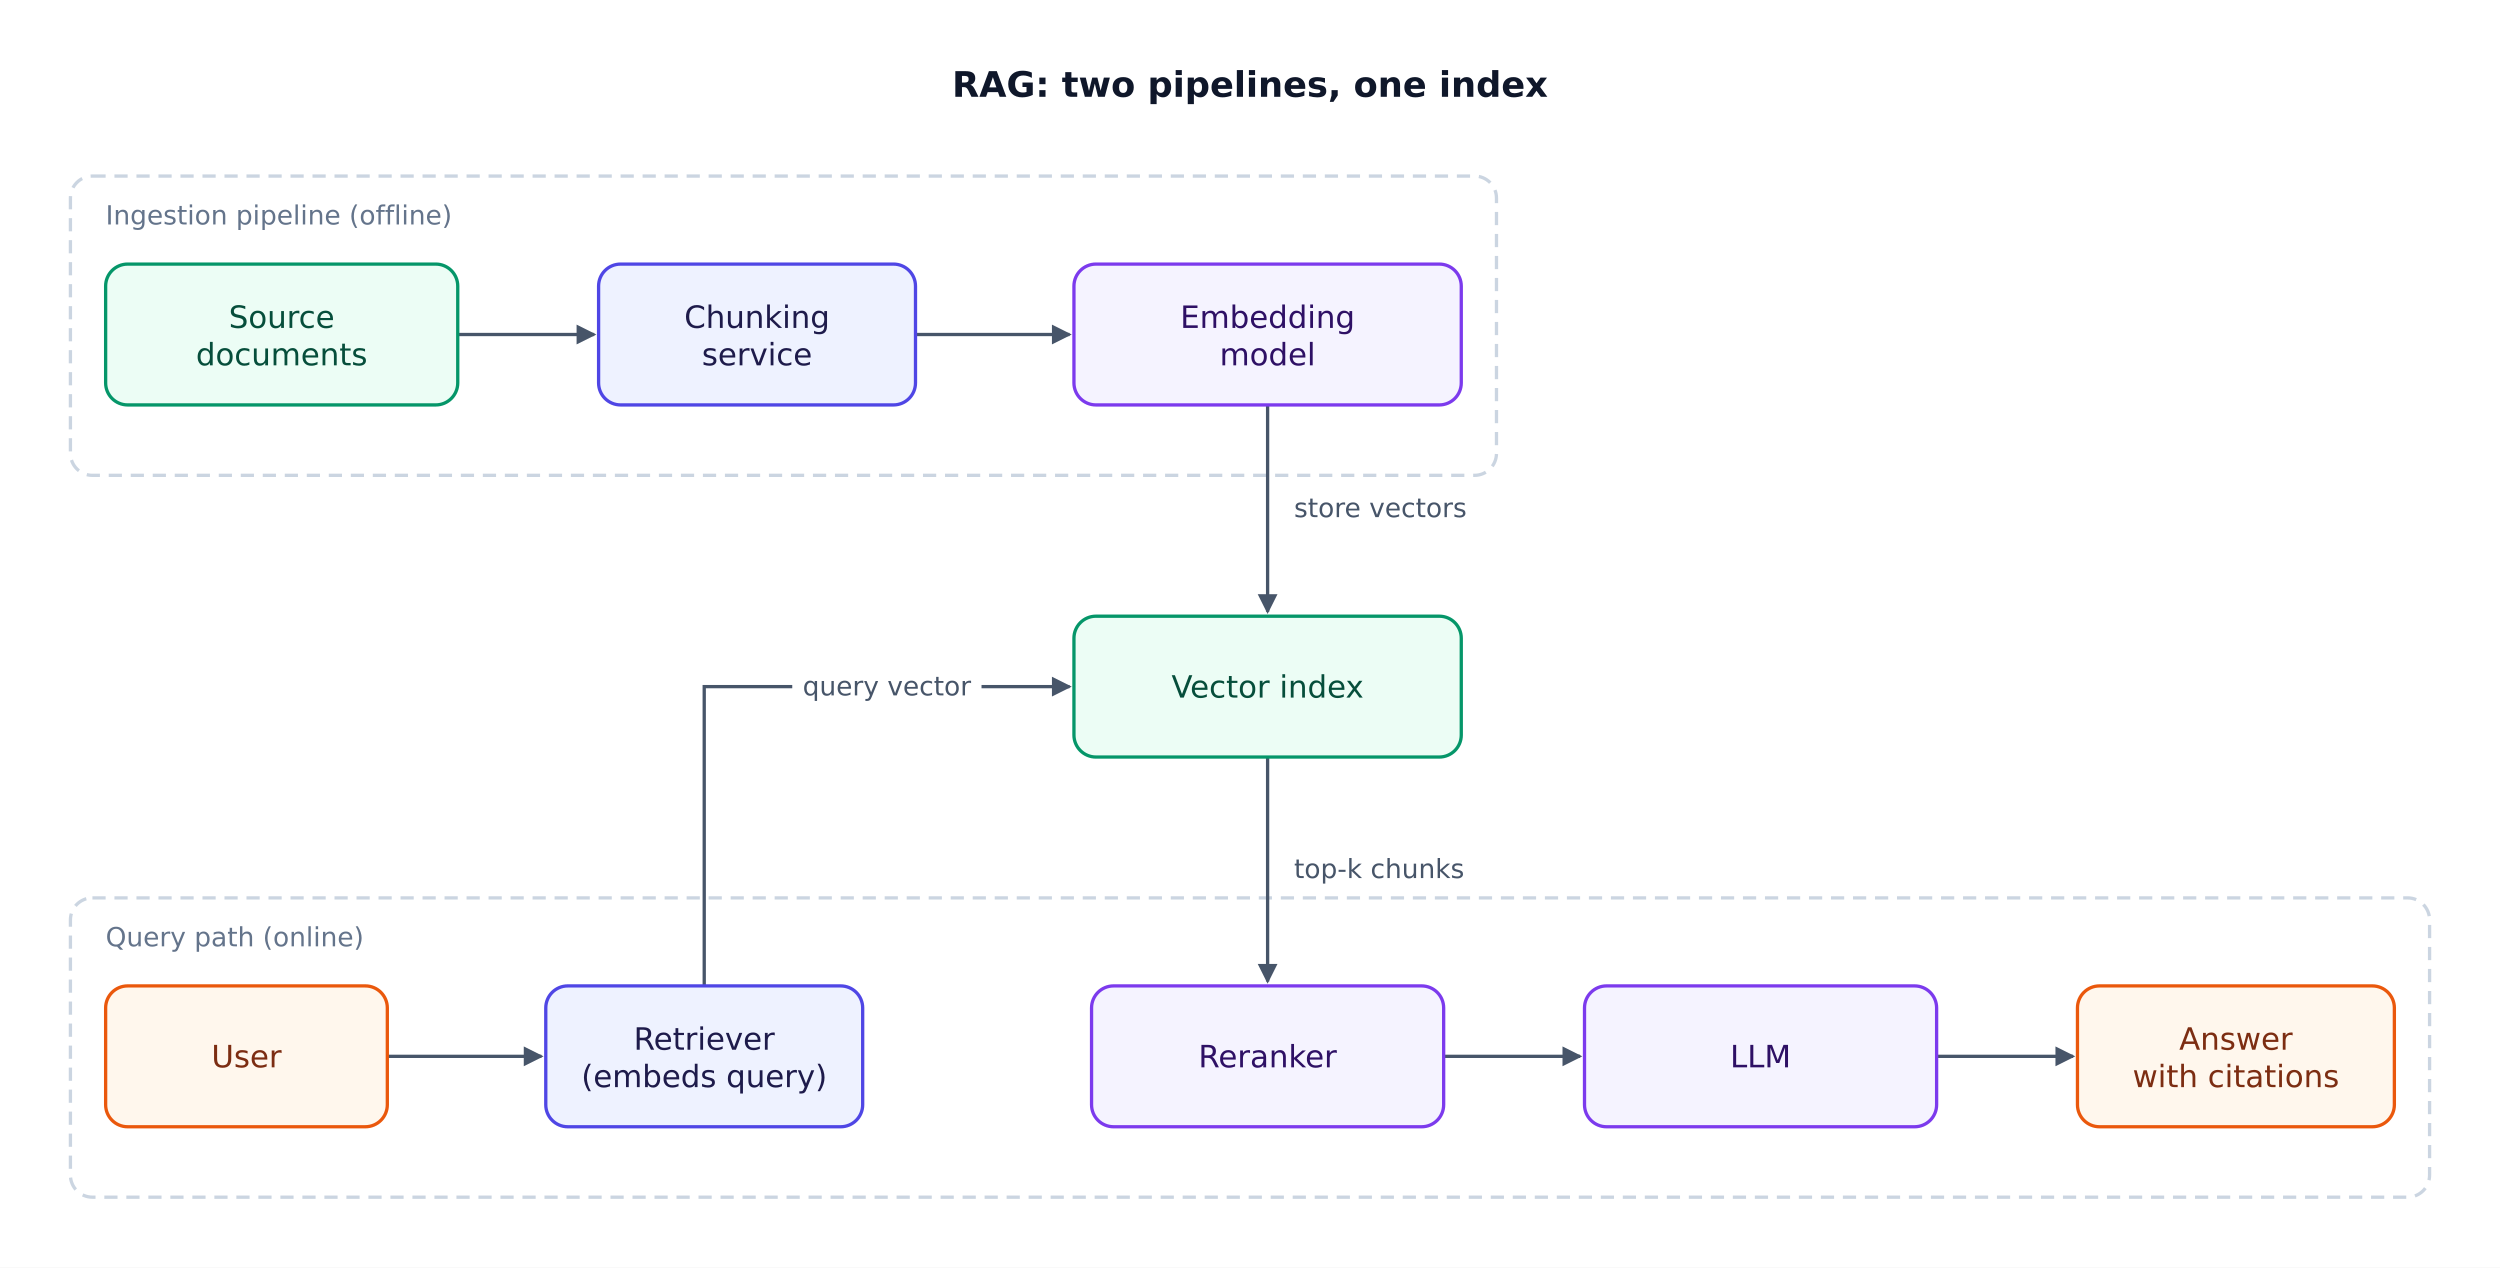
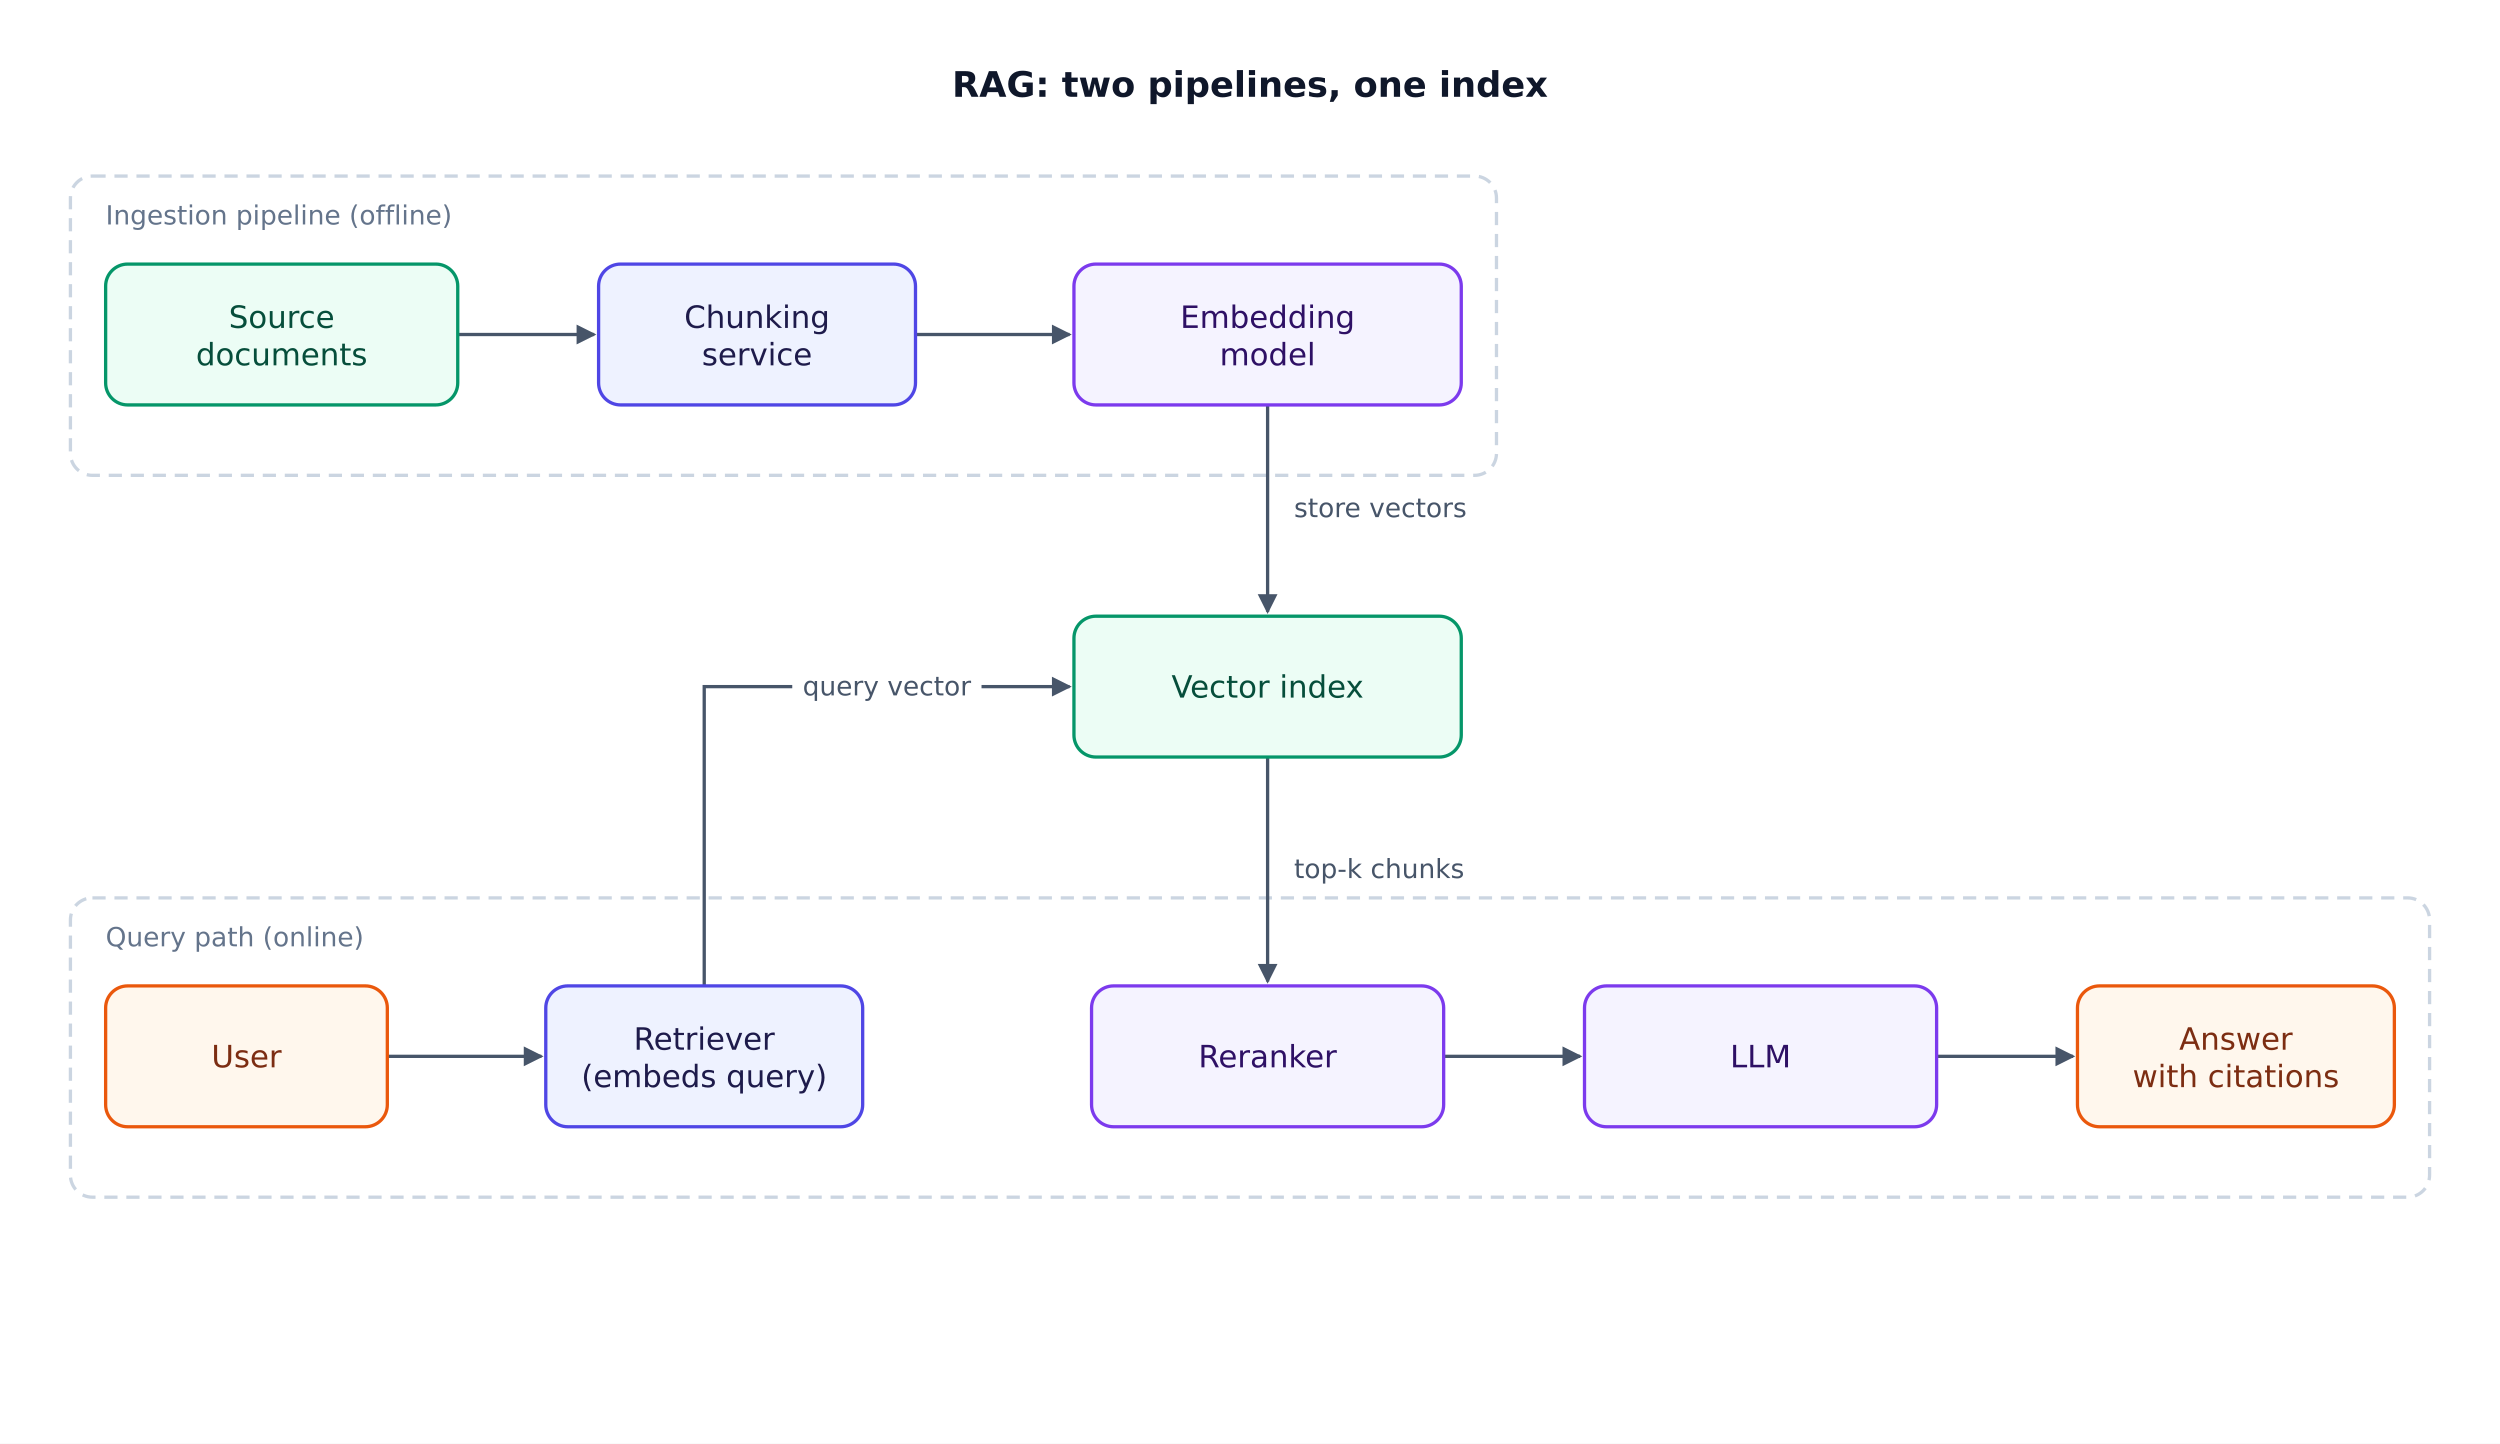
- <svg xmlns="http://www.w3.org/2000/svg" width="1136" height="576" viewBox="0 0 1136 576" font-family="system-ui, -apple-system, 'Segoe UI', 'DejaVu Sans', sans-serif">
-   <rect width="1136" height="576" fill="#ffffff" />
+ <svg xmlns="http://www.w3.org/2000/svg" width="1136" height="656" viewBox="0 0 1136 656" font-family="system-ui, -apple-system, 'Segoe UI', 'DejaVu Sans', sans-serif">
+   <rect width="1136" height="656" fill="#ffffff" />
  <defs>
    <marker id="arrow" markerWidth="9" markerHeight="9" refX="8" refY="4.5" orient="auto" markerUnits="userSpaceOnUse">
      <path d="M0,0 L9,4.5 L0,9 z" fill="#475569" />
    </marker>
  </defs>
  <text x="568" y="44" font-size="16" font-weight="600" fill="#0F172A" text-anchor="middle">RAG: two pipelines, one index</text>
  <rect x="32" y="80" width="648" height="136" rx="10" fill="none" stroke="#CBD5E1" stroke-width="1.5" stroke-dasharray="6 4" />
  <text x="48" y="102" font-size="12" fill="#64748B">Ingestion pipeline (offline)</text>
  <rect x="32" y="408" width="1072" height="136" rx="10" fill="none" stroke="#CBD5E1" stroke-width="1.5" stroke-dasharray="6 4" />
  <text x="48" y="430" font-size="12" fill="#64748B">Query path (online)</text>
  <line x1="208" y1="152" x2="270" y2="152" stroke="#475569" stroke-width="1.5" marker-end="url(#arrow)" />
  <line x1="416" y1="152" x2="486" y2="152" stroke="#475569" stroke-width="1.5" marker-end="url(#arrow)" />
  <line x1="576" y1="184" x2="576" y2="278" stroke="#475569" stroke-width="1.5" marker-end="url(#arrow)" />
  <polyline points="320,448 320,312 486,312" fill="none" stroke="#475569" stroke-width="1.5" marker-end="url(#arrow)" />
  <line x1="576" y1="344" x2="576" y2="446" stroke="#475569" stroke-width="1.5" marker-end="url(#arrow)" />
  <line x1="176" y1="480" x2="246" y2="480" stroke="#475569" stroke-width="1.5" marker-end="url(#arrow)" />
  <line x1="656" y1="480" x2="718" y2="480" stroke="#475569" stroke-width="1.5" marker-end="url(#arrow)" />
  <line x1="880" y1="480" x2="942" y2="480" stroke="#475569" stroke-width="1.5" marker-end="url(#arrow)" />
  <rect x="584" y="222" width="90" height="18" fill="#ffffff" />
  <text x="588" y="235" font-size="12" fill="#475569">store vectors</text>
  <rect x="360" y="303" width="86" height="18" fill="#ffffff" />
  <text x="403" y="316" font-size="12" fill="#475569" text-anchor="middle">query vector</text>
  <rect x="584" y="386" width="90" height="18" fill="#ffffff" />
  <text x="588" y="399" font-size="12" fill="#475569">top-k chunks</text>
  <rect x="48" y="120" width="160" height="64" rx="10" fill="#ECFDF5" stroke="#059669" stroke-width="1.5" />
  <text x="128" y="149" font-size="14" fill="#064E3B" text-anchor="middle">Source<tspan x="128" dy="17">documents</tspan>
  </text>
  <rect x="272" y="120" width="144" height="64" rx="10" fill="#EEF2FF" stroke="#4F46E5" stroke-width="1.5" />
  <text x="344" y="149" font-size="14" fill="#1E1B4B" text-anchor="middle">Chunking<tspan x="344" dy="17">service</tspan>
  </text>
  <rect x="488" y="120" width="176" height="64" rx="10" fill="#F5F3FF" stroke="#7C3AED" stroke-width="1.5" />
  <text x="576" y="149" font-size="14" fill="#2E1065" text-anchor="middle">Embedding<tspan x="576" dy="17">model</tspan>
  </text>
  <rect x="488" y="280" width="176" height="64" rx="10" fill="#ECFDF5" stroke="#059669" stroke-width="1.5" />
  <text x="576" y="317" font-size="14" fill="#064E3B" text-anchor="middle">Vector index</text>
  <rect x="48" y="448" width="128" height="64" rx="10" fill="#FFF7ED" stroke="#EA580C" stroke-width="1.5" />
  <text x="112" y="485" font-size="14" fill="#7C2D12" text-anchor="middle">User</text>
  <rect x="248" y="448" width="144" height="64" rx="10" fill="#EEF2FF" stroke="#4F46E5" stroke-width="1.5" />
  <text x="320" y="477" font-size="14" fill="#1E1B4B" text-anchor="middle">Retriever<tspan x="320" dy="17">(embeds query)</tspan>
  </text>
  <rect x="496" y="448" width="160" height="64" rx="10" fill="#F5F3FF" stroke="#7C3AED" stroke-width="1.5" />
  <text x="576" y="485" font-size="14" fill="#2E1065" text-anchor="middle">Reranker</text>
  <rect x="720" y="448" width="160" height="64" rx="10" fill="#F5F3FF" stroke="#7C3AED" stroke-width="1.5" />
  <text x="800" y="485" font-size="14" fill="#2E1065" text-anchor="middle">LLM</text>
  <rect x="944" y="448" width="144" height="64" rx="10" fill="#FFF7ED" stroke="#EA580C" stroke-width="1.5" />
  <text x="1016" y="477" font-size="14" fill="#7C2D12" text-anchor="middle">Answer<tspan x="1016" dy="17">with citations</tspan>
  </text>
</svg>
